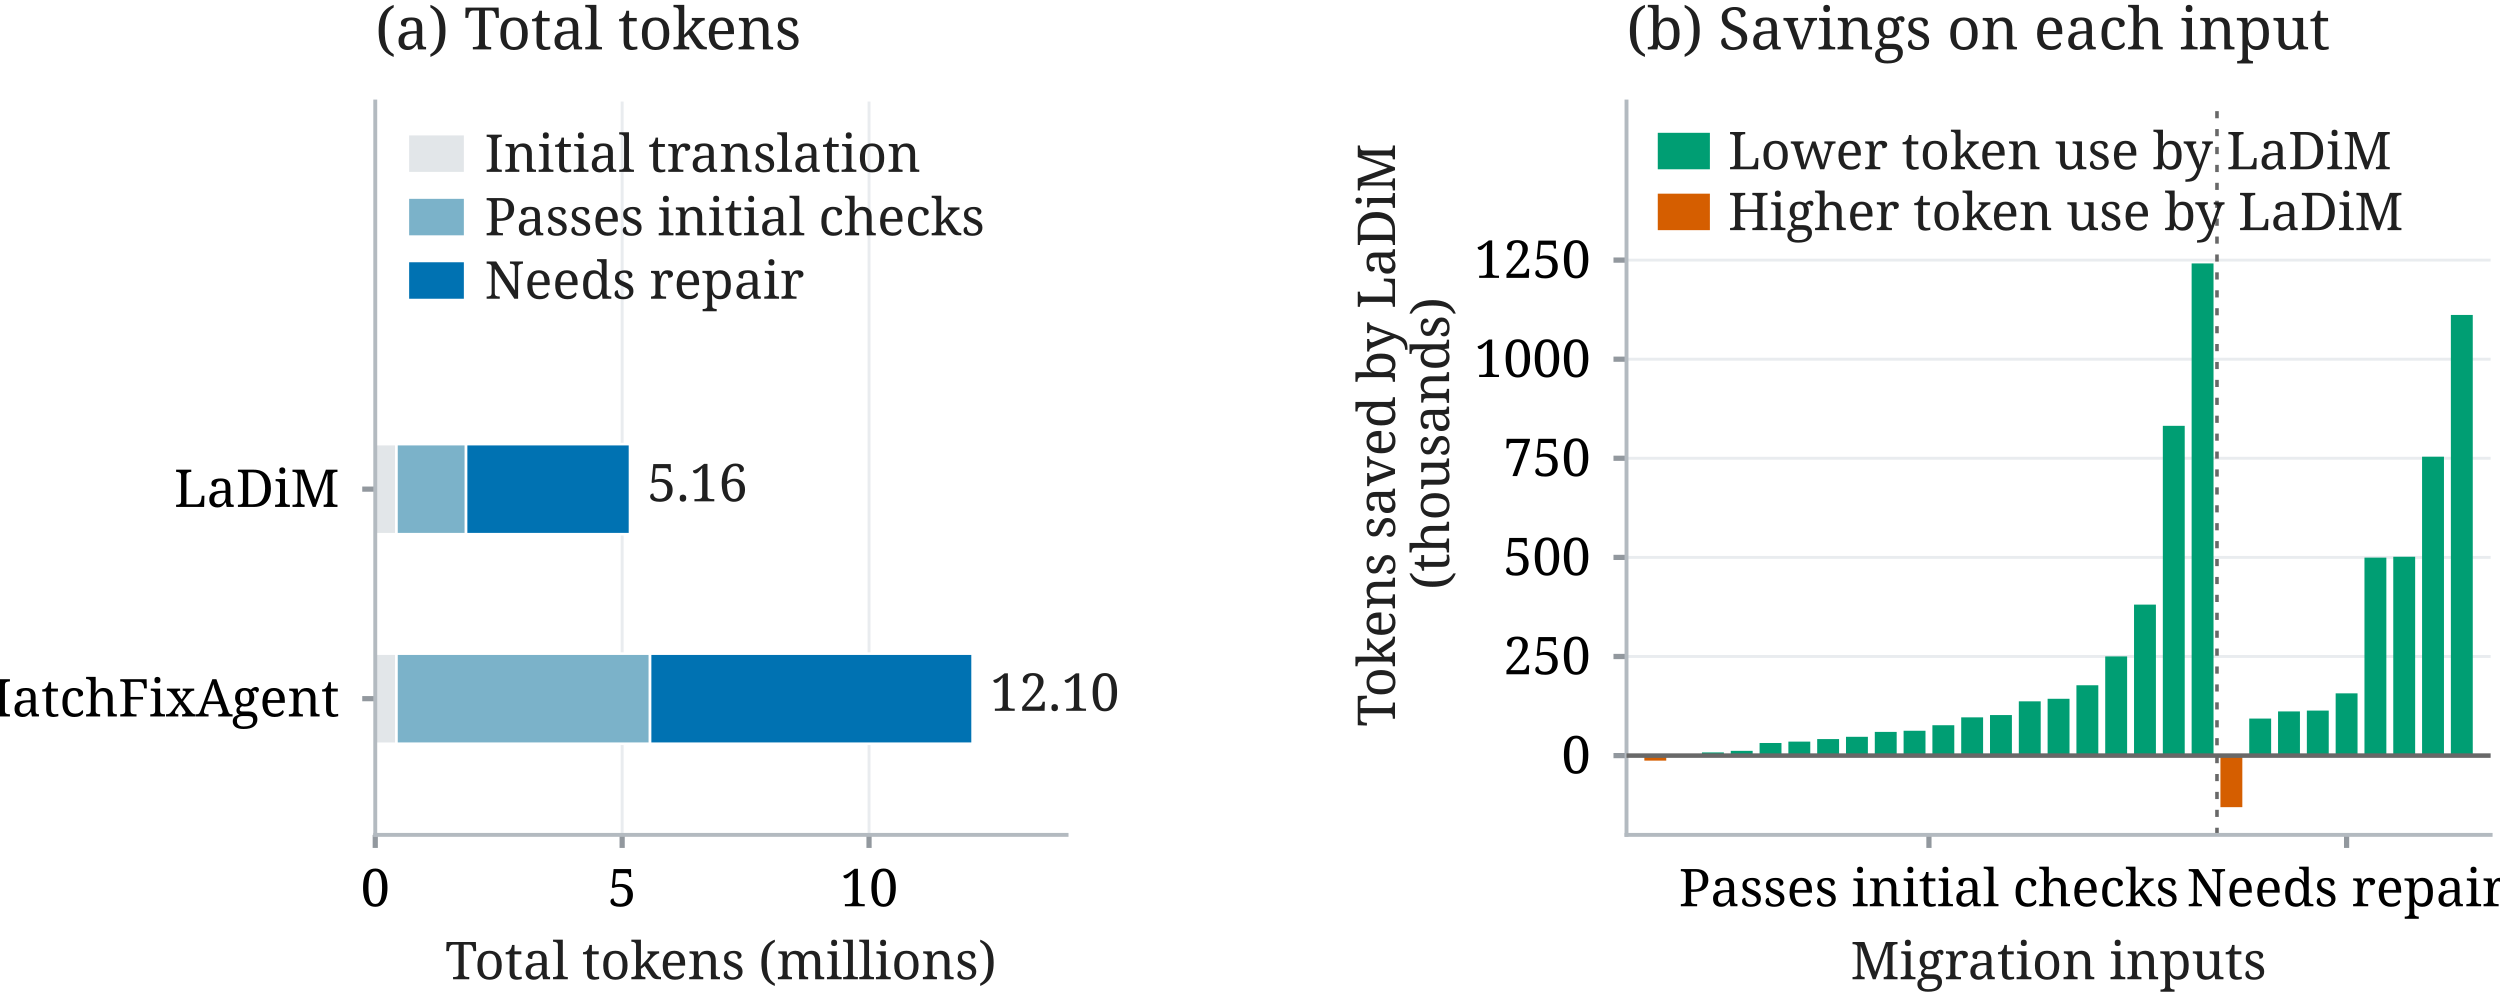
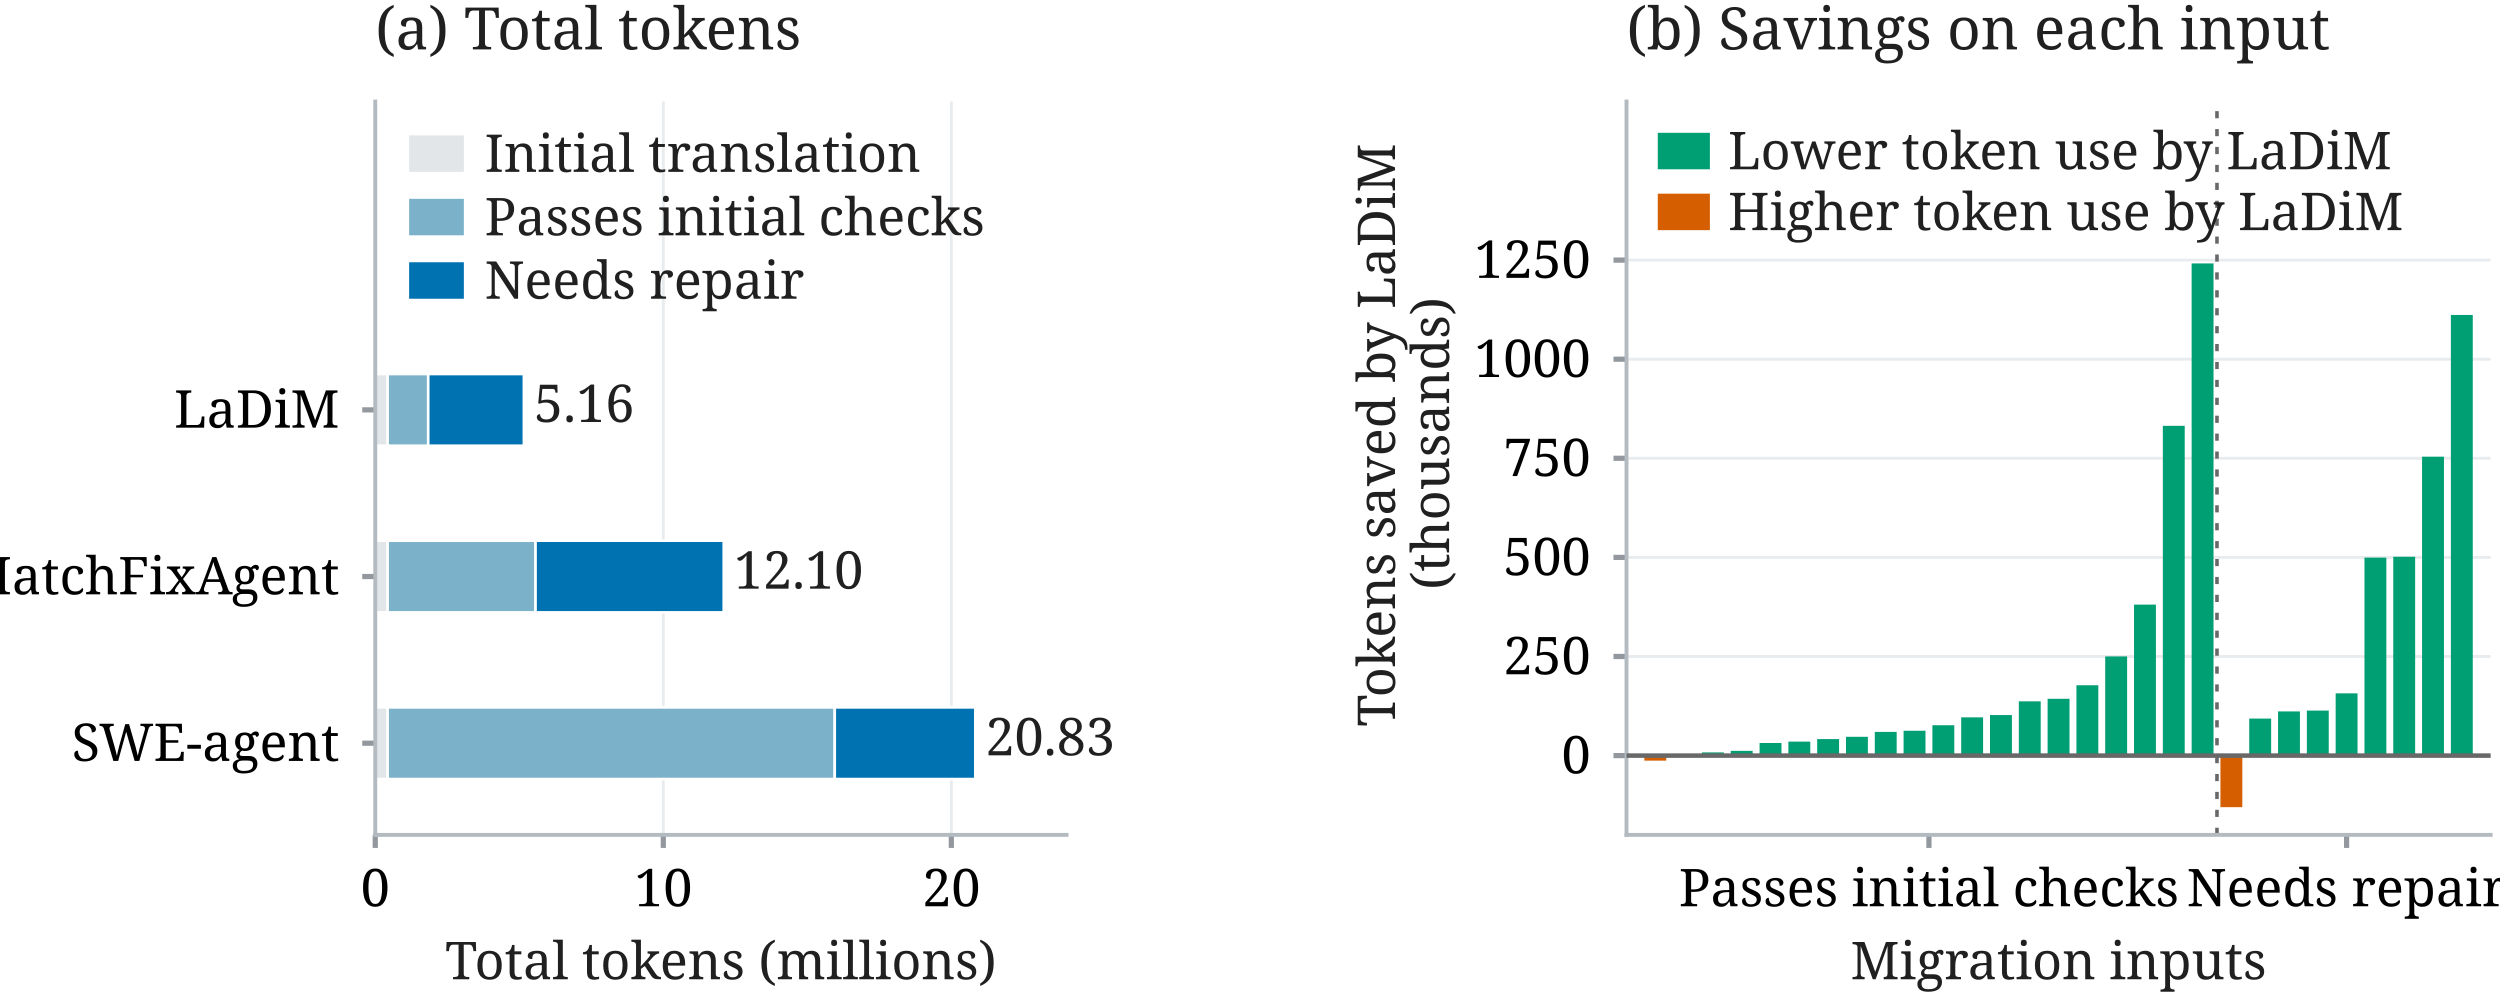
<svg xmlns="http://www.w3.org/2000/svg" xmlns:xlink="http://www.w3.org/1999/xlink" width="383.765pt" height="153.506pt" viewBox="0 0 383.765 153.506" version="1.1">
  <defs>
    <style type="text/css">*{stroke-linejoin: round; stroke-linecap: butt}</style>
  </defs>
  <g id="figure_1">
    <g id="patch_1">
-       <path d="M 0 153.506  L 383.765 153.506  L 383.765 0  L 0 0  z " style="fill: #ffffff" />
+       <path d="M 0 153.506 L 383.765 153.506 L 383.765 0 L 0 0 z " style="fill: #ffffff" />
    </g>
    <g id="axes_1">
      <g id="patch_2">
-         <path d="M 57.605 128.159  L 163.723 128.159  L 163.723 15.587  L 57.605 15.587  z " style="fill: #ffffff" />
+         <path d="M 57.605 128.159 L 163.723 128.159 L 163.723 15.587 L 57.605 15.587 z " style="fill: #ffffff" />
      </g>
      <g id="matplotlib.axis_1">
        <g id="xtick_1">
          <g id="line2d_1">
-             <path d="M 57.605 128.159  L 57.605 15.587  " clip-path="url(#pe04f67c7ce)" style="fill: none; stroke: #e9ecef; stroke-width: 0.45; stroke-linecap: square" />
+             <path d="M 57.605 128.159 L 57.605 15.587 " clip-path="url(#p90a593d77a)" style="fill: none; stroke: #e9ecef; stroke-width: 0.45; stroke-linecap: square" />
          </g>
          <g id="line2d_2">
            <defs>
-               <path id="mc246d4cce5" d="M 0 0  L 0 2  " style="stroke: #92989e; stroke-width: 0.8" />
+               <path id="m623a29323d" d="M 0 0 L 0 2 " style="stroke: #92989e; stroke-width: 0.8" />
            </defs>
            <g>
-               <use xlink:href="#mc246d4cce5" x="57.605" y="128.159" style="fill: #92989e; stroke: #92989e; stroke-width: 0.8" />
+               <use xlink:href="#m623a29323d" x="57.605" y="128.159" style="fill: #92989e; stroke: #92989e; stroke-width: 0.8" />
            </g>
          </g>
          <g id="text_1">
            <text style="font-size: 8px; font-family: 'STIXGeneral', serif; text-anchor: middle" x="57.605" y="139.122" transform="rotate(-0 57.605 139.1225)">0</text>
          </g>
        </g>
        <g id="xtick_2">
          <g id="line2d_3">
-             <path d="M 95.504 128.159  L 95.504 15.587  " clip-path="url(#pe04f67c7ce)" style="fill: none; stroke: #e9ecef; stroke-width: 0.45; stroke-linecap: square" />
+             <path d="M 101.821 128.159 L 101.821 15.587 " clip-path="url(#p90a593d77a)" style="fill: none; stroke: #e9ecef; stroke-width: 0.45; stroke-linecap: square" />
          </g>
          <g id="line2d_4">
            <g>
-               <use xlink:href="#mc246d4cce5" x="95.504" y="128.159" style="fill: #92989e; stroke: #92989e; stroke-width: 0.8" />
+               <use xlink:href="#m623a29323d" x="101.821" y="128.159" style="fill: #92989e; stroke: #92989e; stroke-width: 0.8" />
            </g>
          </g>
          <g id="text_2">
-             <text style="font-size: 8px; font-family: 'STIXGeneral', serif; text-anchor: middle" x="95.504" y="139.122" transform="rotate(-0 95.50416 139.1225)">5</text>
+             <text style="font-size: 8px; font-family: 'STIXGeneral', serif; text-anchor: middle" x="101.821" y="139.122" transform="rotate(-0 101.8207 139.1225)">10</text>
          </g>
        </g>
        <g id="xtick_3">
          <g id="line2d_5">
-             <path d="M 133.403 128.159  L 133.403 15.587  " clip-path="url(#pe04f67c7ce)" style="fill: none; stroke: #e9ecef; stroke-width: 0.45; stroke-linecap: square" />
+             <path d="M 146.036 128.159 L 146.036 15.587 " clip-path="url(#p90a593d77a)" style="fill: none; stroke: #e9ecef; stroke-width: 0.45; stroke-linecap: square" />
          </g>
          <g id="line2d_6">
            <g>
-               <use xlink:href="#mc246d4cce5" x="133.403" y="128.159" style="fill: #92989e; stroke: #92989e; stroke-width: 0.8" />
+               <use xlink:href="#m623a29323d" x="146.036" y="128.159" style="fill: #92989e; stroke: #92989e; stroke-width: 0.8" />
            </g>
          </g>
          <g id="text_3">
-             <text style="font-size: 8px; font-family: 'STIXGeneral', serif; text-anchor: middle" x="133.403" y="139.122" transform="rotate(-0 133.4033 139.1225)">10</text>
+             <text style="font-size: 8px; font-family: 'STIXGeneral', serif; text-anchor: middle" x="146.036" y="139.122" transform="rotate(-0 146.0364 139.1225)">20</text>
          </g>
        </g>
        <g id="text_4">
          <text style="font-size: 8px; font-family: 'STIXGeneral', serif; text-anchor: middle; fill: #202020" x="110.664" y="150.322" transform="rotate(-0 110.6638 150.3225)">Total tokens (millions)</text>
        </g>
      </g>
      <g id="matplotlib.axis_2">
        <g id="ytick_1">
          <g id="line2d_7">
            <defs>
-               <path id="m8712f3d683" d="M 0 0  L -2 0  " style="stroke: #92989e; stroke-width: 0.8" />
+               <path id="me8bc884605" d="M 0 0 L -2 0 " style="stroke: #92989e; stroke-width: 0.8" />
            </defs>
            <g>
-               <use xlink:href="#m8712f3d683" x="57.605" y="75.089" style="fill: #92989e; stroke: #92989e; stroke-width: 0.8" />
+               <use xlink:href="#me8bc884605" x="57.605" y="62.918" style="fill: #92989e; stroke: #92989e; stroke-width: 0.8" />
            </g>
          </g>
          <g id="text_5">
-             <text style="font-size: 8px; font-family: 'STIXGeneral', serif; text-anchor: end" x="52.105" y="77.821" transform="rotate(-0 52.105 77.82094)">LaDiM</text>
+             <text style="font-size: 8px; font-family: 'STIXGeneral', serif; text-anchor: end" x="52.105" y="65.65" transform="rotate(-0 52.105 65.65)">LaDiM</text>
          </g>
        </g>
        <g id="ytick_2">
          <g id="line2d_8">
            <g>
-               <use xlink:href="#m8712f3d683" x="57.605" y="107.252" style="fill: #92989e; stroke: #92989e; stroke-width: 0.8" />
+               <use xlink:href="#me8bc884605" x="57.605" y="88.503" style="fill: #92989e; stroke: #92989e; stroke-width: 0.8" />
            </g>
          </g>
          <g id="text_6">
-             <text style="font-size: 8px; font-family: 'STIXGeneral', serif; text-anchor: end" x="52.105" y="109.984" transform="rotate(-0 52.105 109.9844)">MatchFixAgent</text>
+             <text style="font-size: 8px; font-family: 'STIXGeneral', serif; text-anchor: end" x="52.105" y="91.235" transform="rotate(-0 52.105 91.23455)">MatchFixAgent</text>
+           </g>
+         </g>
+         <g id="ytick_3">
+           <g id="line2d_9">
+             <g>
+               <use xlink:href="#me8bc884605" x="57.605" y="114.087" style="fill: #92989e; stroke: #92989e; stroke-width: 0.8" />
+             </g>
+           </g>
+           <g id="text_7">
+             <text style="font-size: 8px; font-family: 'STIXGeneral', serif; text-anchor: end" x="52.105" y="116.815" transform="rotate(-0 52.105 116.8153)">SWE-agent</text>
          </g>
        </g>
      </g>
      <g id="patch_3">
-         <path d="M 57.605 68.174  L 60.858 68.174  L 60.858 82.004  L 57.605 82.004  z " clip-path="url(#pe04f67c7ce)" style="fill: #e2e6e9; stroke: #ffffff; stroke-width: 0.4; stroke-linejoin: miter" />
+         <path d="M 57.605 57.417 L 59.502 57.417 L 59.502 68.419 L 57.605 68.419 z " clip-path="url(#p90a593d77a)" style="fill: #e2e6e9; stroke: #ffffff; stroke-width: 0.4; stroke-linejoin: miter" />
      </g>
      <g id="patch_4">
-         <path d="M 60.858 68.174  L 71.543 68.174  L 71.543 82.004  L 60.858 82.004  z " clip-path="url(#pe04f67c7ce)" style="fill: #7bb2c9; stroke: #ffffff; stroke-width: 0.4; stroke-linejoin: miter" />
+         <path d="M 59.502 57.417 L 65.735 57.417 L 65.735 68.419 L 59.502 68.419 z " clip-path="url(#p90a593d77a)" style="fill: #7bb2c9; stroke: #ffffff; stroke-width: 0.4; stroke-linejoin: miter" />
      </g>
      <g id="patch_5">
-         <path d="M 71.543 68.174  L 96.71 68.174  L 96.71 82.004  L 71.543 82.004  z " clip-path="url(#pe04f67c7ce)" style="fill: #0072b2; stroke: #ffffff; stroke-width: 0.4; stroke-linejoin: miter" />
+         <path d="M 65.735 57.417 L 80.416 57.417 L 80.416 68.419 L 65.735 68.419 z " clip-path="url(#p90a593d77a)" style="fill: #0072b2; stroke: #ffffff; stroke-width: 0.4; stroke-linejoin: miter" />
      </g>
      <g id="patch_6">
-         <path d="M 57.605 100.337  L 60.858 100.337  L 60.858 114.168  L 57.605 114.168  z " clip-path="url(#pe04f67c7ce)" style="fill: #e2e6e9; stroke: #ffffff; stroke-width: 0.4; stroke-linejoin: miter" />
+         <path d="M 57.605 83.002 L 59.502 83.002 L 59.502 94.003 L 57.605 94.003 z " clip-path="url(#p90a593d77a)" style="fill: #e2e6e9; stroke: #ffffff; stroke-width: 0.4; stroke-linejoin: miter" />
      </g>
      <g id="patch_7">
-         <path d="M 60.858 100.337  L 99.787 100.337  L 99.787 114.168  L 60.858 114.168  z " clip-path="url(#pe04f67c7ce)" style="fill: #7bb2c9; stroke: #ffffff; stroke-width: 0.4; stroke-linejoin: miter" />
+         <path d="M 59.502 83.002 L 82.211 83.002 L 82.211 94.003 L 59.502 94.003 z " clip-path="url(#p90a593d77a)" style="fill: #7bb2c9; stroke: #ffffff; stroke-width: 0.4; stroke-linejoin: miter" />
      </g>
      <g id="patch_8">
-         <path d="M 99.787 100.337  L 149.301 100.337  L 149.301 114.168  L 99.787 114.168  z " clip-path="url(#pe04f67c7ce)" style="fill: #0072b2; stroke: #ffffff; stroke-width: 0.4; stroke-linejoin: miter" />
+         <path d="M 82.211 83.002 L 111.095 83.002 L 111.095 94.003 L 82.211 94.003 z " clip-path="url(#p90a593d77a)" style="fill: #0072b2; stroke: #ffffff; stroke-width: 0.4; stroke-linejoin: miter" />
      </g>
      <g id="patch_9">
-         <path d="M 57.605 128.159  L 57.605 15.587  " style="fill: none; stroke: #b3bac0; stroke-width: 0.6; stroke-linejoin: miter; stroke-linecap: square" />
+         <path d="M 57.605 108.587 L 59.502 108.587 L 59.502 119.588 L 57.605 119.588 z " clip-path="url(#p90a593d77a)" style="fill: #e2e6e9; stroke: #ffffff; stroke-width: 0.4; stroke-linejoin: miter" />
      </g>
      <g id="patch_10">
-         <path d="M 57.605 128.159  L 163.723 128.159  " style="fill: none; stroke: #b3bac0; stroke-width: 0.6; stroke-linejoin: miter; stroke-linecap: square" />
-       </g>
-       <g id="text_7">
-         <text style="font-size: 8px; font-family: 'STIXGeneral', serif; text-anchor: start; fill: #202020" x="99.363" y="76.953" transform="rotate(-0 99.36331 76.95281)">5.16</text>
+         <path d="M 59.502 108.587 L 128.143 108.587 L 128.143 119.588 L 59.502 119.588 z " clip-path="url(#p90a593d77a)" style="fill: #7bb2c9; stroke: #ffffff; stroke-width: 0.4; stroke-linejoin: miter" />
+       </g>
+       <g id="patch_11">
+         <path d="M 128.143 108.587 L 149.713 108.587 L 149.713 119.588 L 128.143 119.588 z " clip-path="url(#p90a593d77a)" style="fill: #0072b2; stroke: #ffffff; stroke-width: 0.4; stroke-linejoin: miter" />
+       </g>
+       <g id="patch_12">
+         <path d="M 57.605 128.159 L 57.605 15.587 " style="fill: none; stroke: #b3bac0; stroke-width: 0.6; stroke-linejoin: miter; stroke-linecap: square" />
+       </g>
+       <g id="patch_13">
+         <path d="M 57.605 128.159 L 163.723 128.159 " style="fill: none; stroke: #b3bac0; stroke-width: 0.6; stroke-linejoin: miter; stroke-linecap: square" />
      </g>
      <g id="text_8">
-         <text style="font-size: 8px; font-family: 'STIXGeneral', serif; text-anchor: start; fill: #202020" x="151.954" y="109.116" transform="rotate(-0 151.9544 109.1162)">12.10</text>
+         <text style="font-size: 8px; font-family: 'STIXGeneral', serif; text-anchor: start; fill: #202020" x="81.964" y="64.782" transform="rotate(-0 81.96401 64.78188)">5.16</text>
      </g>
      <g id="text_9">
+         <text style="font-size: 8px; font-family: 'STIXGeneral', serif; text-anchor: start; fill: #202020" x="112.642" y="90.366" transform="rotate(-0 112.6421 90.36642)">12.10</text>
+       </g>
+       <g id="text_10">
+         <text style="font-size: 8px; font-family: 'STIXGeneral', serif; text-anchor: start; fill: #202020" x="151.26" y="115.951" transform="rotate(-0 151.2604 115.951)">20.83</text>
+       </g>
+       <g id="text_11">
        <text style="font-size: 9px; font-family: 'STIXGeneral', serif; text-anchor: start; fill: #202020" x="57.605" y="7.587" transform="rotate(-0 57.605 7.586719)">(a) Total tokens</text>
      </g>
      <g id="legend_1">
-         <g id="patch_11">
-           <path d="M 62.805 26.387  L 71.205 26.387  L 71.205 20.787  L 62.805 20.787  z " style="fill: #e2e6e9" />
-         </g>
-         <g id="text_10">
+         <g id="patch_14">
+           <path d="M 62.805 26.387 L 71.205 26.387 L 71.205 20.787 L 62.805 20.787 z " style="fill: #e2e6e9" />
+         </g>
+         <g id="text_12">
          <text style="font-size: 8px; font-family: 'STIXGeneral', serif; text-anchor: start; fill: #202020" x="74.405" y="26.387" transform="rotate(-0 74.405 26.38672)">Initial translation</text>
        </g>
-         <g id="patch_12">
-           <path d="M 62.805 36.123  L 71.205 36.123  L 71.205 30.523  L 62.805 30.523  z " style="fill: #7bb2c9" />
-         </g>
-         <g id="text_11">
+         <g id="patch_15">
+           <path d="M 62.805 36.123 L 71.205 36.123 L 71.205 30.523 L 62.805 30.523 z " style="fill: #7bb2c9" />
+         </g>
+         <g id="text_13">
          <text style="font-size: 8px; font-family: 'STIXGeneral', serif; text-anchor: start; fill: #202020" x="74.405" y="36.123" transform="rotate(-0 74.405 36.12297)">Passes initial checks</text>
        </g>
-         <g id="patch_13">
-           <path d="M 62.805 45.859  L 71.205 45.859  L 71.205 40.259  L 62.805 40.259  z " style="fill: #0072b2" />
-         </g>
-         <g id="text_12">
+         <g id="patch_16">
+           <path d="M 62.805 45.859 L 71.205 45.859 L 71.205 40.259 L 62.805 40.259 z " style="fill: #0072b2" />
+         </g>
+         <g id="text_14">
          <text style="font-size: 8px; font-family: 'STIXGeneral', serif; text-anchor: start; fill: #202020" x="74.405" y="45.859" transform="rotate(-0 74.405 45.85922)">Needs repair</text>
        </g>
      </g>
    </g>
    <g id="axes_2">
-       <g id="patch_14">
-         <path d="M 249.678 128.159  L 382.325 128.159  L 382.325 15.587  L 249.678 15.587  z " style="fill: #ffffff" />
+       <g id="patch_17">
+         <path d="M 249.678 128.159 L 382.325 128.159 L 382.325 15.587 L 249.678 15.587 z " style="fill: #ffffff" />
      </g>
      <g id="matplotlib.axis_3">
        <g id="xtick_4">
-           <g id="line2d_9">
-             <g>
-               <use xlink:href="#mc246d4cce5" x="296.104" y="128.159" style="fill: #92989e; stroke: #92989e; stroke-width: 0.8" />
-             </g>
-           </g>
-           <g id="text_13">
+           <g id="line2d_10">
+             <g>
+               <use xlink:href="#m623a29323d" x="296.104" y="128.159" style="fill: #92989e; stroke: #92989e; stroke-width: 0.8" />
+             </g>
+           </g>
+           <g id="text_15">
            <text style="font-size: 8px; font-family: 'STIXGeneral', serif; text-anchor: middle" x="296.104" y="139.122" transform="rotate(-0 296.1044 139.1225)">Passes initial checks</text>
          </g>
        </g>
        <g id="xtick_5">
-           <g id="line2d_10">
-             <g>
-               <use xlink:href="#mc246d4cce5" x="360.217" y="128.159" style="fill: #92989e; stroke: #92989e; stroke-width: 0.8" />
-             </g>
-           </g>
-           <g id="text_14">
+           <g id="line2d_11">
+             <g>
+               <use xlink:href="#m623a29323d" x="360.217" y="128.159" style="fill: #92989e; stroke: #92989e; stroke-width: 0.8" />
+             </g>
+           </g>
+           <g id="text_16">
            <text style="font-size: 8px; font-family: 'STIXGeneral', serif; text-anchor: middle" x="360.217" y="139.122" transform="rotate(-0 360.2172 139.1225)">Needs repair</text>
          </g>
        </g>
-         <g id="text_15">
+         <g id="text_17">
          <text style="font-size: 8px; font-family: 'STIXGeneral', serif; text-anchor: middle; fill: #202020" x="316.001" y="150.322" transform="rotate(-0 316.0015 150.3225)">Migration inputs</text>
        </g>
      </g>
      <g id="matplotlib.axis_4">
-         <g id="ytick_3">
-           <g id="line2d_11">
-             <path d="M 249.678 115.989  L 382.325 115.989  " clip-path="url(#pa1040fbffd)" style="fill: none; stroke: #e9ecef; stroke-width: 0.45; stroke-linecap: square" />
-           </g>
+         <g id="ytick_4">
          <g id="line2d_12">
-             <g>
-               <use xlink:href="#m8712f3d683" x="249.678" y="115.989" style="fill: #92989e; stroke: #92989e; stroke-width: 0.8" />
-             </g>
-           </g>
-           <g id="text_16">
+             <path d="M 249.678 115.989 L 382.325 115.989 " clip-path="url(#p788d6c14db)" style="fill: none; stroke: #e9ecef; stroke-width: 0.45; stroke-linecap: square" />
+           </g>
+           <g id="line2d_13">
+             <g>
+               <use xlink:href="#me8bc884605" x="249.678" y="115.989" style="fill: #92989e; stroke: #92989e; stroke-width: 0.8" />
+             </g>
+           </g>
+           <g id="text_18">
            <text style="font-size: 8px; font-family: 'STIXGeneral', serif; text-anchor: end" x="244.178" y="118.721" transform="rotate(-0 244.1779 118.7206)">0</text>
          </g>
        </g>
-         <g id="ytick_4">
-           <g id="line2d_13">
-             <path d="M 249.678 100.776  L 382.325 100.776  " clip-path="url(#pa1040fbffd)" style="fill: none; stroke: #e9ecef; stroke-width: 0.45; stroke-linecap: square" />
-           </g>
+         <g id="ytick_5">
          <g id="line2d_14">
-             <g>
-               <use xlink:href="#m8712f3d683" x="249.678" y="100.776" style="fill: #92989e; stroke: #92989e; stroke-width: 0.8" />
-             </g>
-           </g>
-           <g id="text_17">
+             <path d="M 249.678 100.776 L 382.325 100.776 " clip-path="url(#p788d6c14db)" style="fill: none; stroke: #e9ecef; stroke-width: 0.45; stroke-linecap: square" />
+           </g>
+           <g id="line2d_15">
+             <g>
+               <use xlink:href="#me8bc884605" x="249.678" y="100.776" style="fill: #92989e; stroke: #92989e; stroke-width: 0.8" />
+             </g>
+           </g>
+           <g id="text_19">
            <text style="font-size: 8px; font-family: 'STIXGeneral', serif; text-anchor: end" x="244.178" y="103.508" transform="rotate(-0 244.1779 103.5082)">250</text>
          </g>
        </g>
-         <g id="ytick_5">
-           <g id="line2d_15">
-             <path d="M 249.678 85.564  L 382.325 85.564  " clip-path="url(#pa1040fbffd)" style="fill: none; stroke: #e9ecef; stroke-width: 0.45; stroke-linecap: square" />
-           </g>
+         <g id="ytick_6">
          <g id="line2d_16">
-             <g>
-               <use xlink:href="#m8712f3d683" x="249.678" y="85.564" style="fill: #92989e; stroke: #92989e; stroke-width: 0.8" />
-             </g>
-           </g>
-           <g id="text_18">
+             <path d="M 249.678 85.564 L 382.325 85.564 " clip-path="url(#p788d6c14db)" style="fill: none; stroke: #e9ecef; stroke-width: 0.45; stroke-linecap: square" />
+           </g>
+           <g id="line2d_17">
+             <g>
+               <use xlink:href="#me8bc884605" x="249.678" y="85.564" style="fill: #92989e; stroke: #92989e; stroke-width: 0.8" />
+             </g>
+           </g>
+           <g id="text_20">
            <text style="font-size: 8px; font-family: 'STIXGeneral', serif; text-anchor: end" x="244.178" y="88.296" transform="rotate(-0 244.1779 88.29578)">500</text>
          </g>
        </g>
-         <g id="ytick_6">
-           <g id="line2d_17">
-             <path d="M 249.678 70.351  L 382.325 70.351  " clip-path="url(#pa1040fbffd)" style="fill: none; stroke: #e9ecef; stroke-width: 0.45; stroke-linecap: square" />
-           </g>
+         <g id="ytick_7">
          <g id="line2d_18">
-             <g>
-               <use xlink:href="#m8712f3d683" x="249.678" y="70.351" style="fill: #92989e; stroke: #92989e; stroke-width: 0.8" />
-             </g>
-           </g>
-           <g id="text_19">
+             <path d="M 249.678 70.351 L 382.325 70.351 " clip-path="url(#p788d6c14db)" style="fill: none; stroke: #e9ecef; stroke-width: 0.45; stroke-linecap: square" />
+           </g>
+           <g id="line2d_19">
+             <g>
+               <use xlink:href="#me8bc884605" x="249.678" y="70.351" style="fill: #92989e; stroke: #92989e; stroke-width: 0.8" />
+             </g>
+           </g>
+           <g id="text_21">
            <text style="font-size: 8px; font-family: 'STIXGeneral', serif; text-anchor: end" x="244.178" y="73.083" transform="rotate(-0 244.1779 73.08335)">750</text>
          </g>
        </g>
-         <g id="ytick_7">
-           <g id="line2d_19">
-             <path d="M 249.678 55.139  L 382.325 55.139  " clip-path="url(#pa1040fbffd)" style="fill: none; stroke: #e9ecef; stroke-width: 0.45; stroke-linecap: square" />
-           </g>
+         <g id="ytick_8">
          <g id="line2d_20">
-             <g>
-               <use xlink:href="#m8712f3d683" x="249.678" y="55.139" style="fill: #92989e; stroke: #92989e; stroke-width: 0.8" />
-             </g>
-           </g>
-           <g id="text_20">
+             <path d="M 249.678 55.139 L 382.325 55.139 " clip-path="url(#p788d6c14db)" style="fill: none; stroke: #e9ecef; stroke-width: 0.45; stroke-linecap: square" />
+           </g>
+           <g id="line2d_21">
+             <g>
+               <use xlink:href="#me8bc884605" x="249.678" y="55.139" style="fill: #92989e; stroke: #92989e; stroke-width: 0.8" />
+             </g>
+           </g>
+           <g id="text_22">
            <text style="font-size: 8px; font-family: 'STIXGeneral', serif; text-anchor: end" x="244.178" y="57.871" transform="rotate(-0 244.1779 57.87092)">1000</text>
          </g>
        </g>
-         <g id="ytick_8">
-           <g id="line2d_21">
-             <path d="M 249.678 39.927  L 382.325 39.927  " clip-path="url(#pa1040fbffd)" style="fill: none; stroke: #e9ecef; stroke-width: 0.45; stroke-linecap: square" />
-           </g>
+         <g id="ytick_9">
          <g id="line2d_22">
-             <g>
-               <use xlink:href="#m8712f3d683" x="249.678" y="39.927" style="fill: #92989e; stroke: #92989e; stroke-width: 0.8" />
-             </g>
-           </g>
-           <g id="text_21">
+             <path d="M 249.678 39.927 L 382.325 39.927 " clip-path="url(#p788d6c14db)" style="fill: none; stroke: #e9ecef; stroke-width: 0.45; stroke-linecap: square" />
+           </g>
+           <g id="line2d_23">
+             <g>
+               <use xlink:href="#me8bc884605" x="249.678" y="39.927" style="fill: #92989e; stroke: #92989e; stroke-width: 0.8" />
+             </g>
+           </g>
+           <g id="text_23">
            <text style="font-size: 8px; font-family: 'STIXGeneral', serif; text-anchor: end" x="244.178" y="42.658" transform="rotate(-0 244.1779 42.65849)">1250</text>
          </g>
        </g>
-         <g id="text_22">
+         <g id="text_24">
          <text style="font-size: 8px; font-family: 'STIXGeneral', serif; fill: #202020" transform="translate(214.1414 111.534) rotate(-90)">Tokens saved by LaDiM</text>
          <text style="font-size: 8px; font-family: 'STIXGeneral', serif; fill: #202020" transform="translate(222.4417 90.53709) rotate(-90)">(thousands)</text>
        </g>
      </g>
-       <g id="line2d_23">
-         <path d="M 340.32 128.159  L 340.32 15.587  " clip-path="url(#pa1040fbffd)" style="fill: none; stroke-dasharray: 1.1,1.65; stroke-dashoffset: 0; stroke: #686868; stroke-width: 0.55" />
-       </g>
-       <g id="patch_15">
-         <path d="M 249.678 128.159  L 249.678 15.587  " style="fill: none; stroke: #b3bac0; stroke-width: 0.6; stroke-linejoin: miter; stroke-linecap: square" />
-       </g>
-       <g id="patch_16">
-         <path d="M 249.678 128.159  L 382.325 128.159  " style="fill: none; stroke: #b3bac0; stroke-width: 0.6; stroke-linejoin: miter; stroke-linecap: square" />
-       </g>
-       <g id="patch_17">
-         <path d="M 252.419 115.989  L 255.78 115.989  L 255.78 116.761  L 252.419 116.761  z " clip-path="url(#pa1040fbffd)" style="fill: #d55e00" />
+       <g id="line2d_24">
+         <path d="M 340.32 128.159 L 340.32 15.587 " clip-path="url(#p788d6c14db)" style="fill: none; stroke-dasharray: 1.1,1.65; stroke-dashoffset: 0; stroke: #686868; stroke-width: 0.55" />
      </g>
      <g id="patch_18">
-         <path d="M 256.841 115.989  L 260.201 115.989  L 260.201 115.826  L 256.841 115.826  z " clip-path="url(#pa1040fbffd)" style="fill: #009e73" />
+         <path d="M 249.678 128.159 L 249.678 15.587 " style="fill: none; stroke: #b3bac0; stroke-width: 0.6; stroke-linejoin: miter; stroke-linecap: square" />
      </g>
      <g id="patch_19">
-         <path d="M 261.262 115.989  L 264.623 115.989  L 264.623 115.5  L 261.262 115.5  z " clip-path="url(#pa1040fbffd)" style="fill: #009e73" />
+         <path d="M 249.678 128.159 L 382.325 128.159 " style="fill: none; stroke: #b3bac0; stroke-width: 0.6; stroke-linejoin: miter; stroke-linecap: square" />
      </g>
      <g id="patch_20">
-         <path d="M 265.684 115.989  L 269.044 115.989  L 269.044 115.259  L 265.684 115.259  z " clip-path="url(#pa1040fbffd)" style="fill: #009e73" />
+         <path d="M 252.419 115.989 L 255.78 115.989 L 255.78 116.761 L 252.419 116.761 z " clip-path="url(#p788d6c14db)" style="fill: #d55e00" />
      </g>
      <g id="patch_21">
-         <path d="M 270.106 115.989  L 273.466 115.989  L 273.466 114.054  L 270.106 114.054  z " clip-path="url(#pa1040fbffd)" style="fill: #009e73" />
+         <path d="M 256.841 115.989 L 260.201 115.989 L 260.201 115.826 L 256.841 115.826 z " clip-path="url(#p788d6c14db)" style="fill: #009e73" />
      </g>
      <g id="patch_22">
-         <path d="M 274.527 115.989  L 277.888 115.989  L 277.888 113.842  L 274.527 113.842  z " clip-path="url(#pa1040fbffd)" style="fill: #009e73" />
+         <path d="M 261.262 115.989 L 264.623 115.989 L 264.623 115.5 L 261.262 115.5 z " clip-path="url(#p788d6c14db)" style="fill: #009e73" />
      </g>
      <g id="patch_23">
-         <path d="M 278.949 115.989  L 282.309 115.989  L 282.309 113.453  L 278.949 113.453  z " clip-path="url(#pa1040fbffd)" style="fill: #009e73" />
+         <path d="M 265.684 115.989 L 269.044 115.989 L 269.044 115.259 L 265.684 115.259 z " clip-path="url(#p788d6c14db)" style="fill: #009e73" />
      </g>
      <g id="patch_24">
-         <path d="M 283.37 115.989  L 286.731 115.989  L 286.731 113.104  L 283.37 113.104  z " clip-path="url(#pa1040fbffd)" style="fill: #009e73" />
+         <path d="M 270.106 115.989 L 273.466 115.989 L 273.466 114.054 L 270.106 114.054 z " clip-path="url(#p788d6c14db)" style="fill: #009e73" />
      </g>
      <g id="patch_25">
-         <path d="M 287.792 115.989  L 291.152 115.989  L 291.152 112.351  L 287.792 112.351  z " clip-path="url(#pa1040fbffd)" style="fill: #009e73" />
+         <path d="M 274.527 115.989 L 277.888 115.989 L 277.888 113.842 L 274.527 113.842 z " clip-path="url(#p788d6c14db)" style="fill: #009e73" />
      </g>
      <g id="patch_26">
-         <path d="M 292.213 115.989  L 295.574 115.989  L 295.574 112.176  L 292.213 112.176  z " clip-path="url(#pa1040fbffd)" style="fill: #009e73" />
+         <path d="M 278.949 115.989 L 282.309 115.989 L 282.309 113.453 L 278.949 113.453 z " clip-path="url(#p788d6c14db)" style="fill: #009e73" />
      </g>
      <g id="patch_27">
-         <path d="M 296.635 115.989  L 299.995 115.989  L 299.995 111.327  L 296.635 111.327  z " clip-path="url(#pa1040fbffd)" style="fill: #009e73" />
+         <path d="M 283.37 115.989 L 286.731 115.989 L 286.731 113.104 L 283.37 113.104 z " clip-path="url(#p788d6c14db)" style="fill: #009e73" />
      </g>
      <g id="patch_28">
-         <path d="M 301.057 115.989  L 304.417 115.989  L 304.417 110.118  L 301.057 110.118  z " clip-path="url(#pa1040fbffd)" style="fill: #009e73" />
+         <path d="M 287.792 115.989 L 291.152 115.989 L 291.152 112.351 L 287.792 112.351 z " clip-path="url(#p788d6c14db)" style="fill: #009e73" />
      </g>
      <g id="patch_29">
-         <path d="M 305.478 115.989  L 308.839 115.989  L 308.839 109.766  L 305.478 109.766  z " clip-path="url(#pa1040fbffd)" style="fill: #009e73" />
+         <path d="M 292.213 115.989 L 295.574 115.989 L 295.574 112.176 L 292.213 112.176 z " clip-path="url(#p788d6c14db)" style="fill: #009e73" />
      </g>
      <g id="patch_30">
-         <path d="M 309.9 115.989  L 313.26 115.989  L 313.26 107.659  L 309.9 107.659  z " clip-path="url(#pa1040fbffd)" style="fill: #009e73" />
+         <path d="M 296.635 115.989 L 299.995 115.989 L 299.995 111.327 L 296.635 111.327 z " clip-path="url(#p788d6c14db)" style="fill: #009e73" />
      </g>
      <g id="patch_31">
-         <path d="M 314.321 115.989  L 317.682 115.989  L 317.682 107.268  L 314.321 107.268  z " clip-path="url(#pa1040fbffd)" style="fill: #009e73" />
+         <path d="M 301.057 115.989 L 304.417 115.989 L 304.417 110.118 L 301.057 110.118 z " clip-path="url(#p788d6c14db)" style="fill: #009e73" />
      </g>
      <g id="patch_32">
-         <path d="M 318.743 115.989  L 322.103 115.989  L 322.103 105.192  L 318.743 105.192  z " clip-path="url(#pa1040fbffd)" style="fill: #009e73" />
+         <path d="M 305.478 115.989 L 308.839 115.989 L 308.839 109.766 L 305.478 109.766 z " clip-path="url(#p788d6c14db)" style="fill: #009e73" />
      </g>
      <g id="patch_33">
-         <path d="M 323.164 115.989  L 326.525 115.989  L 326.525 100.765  L 323.164 100.765  z " clip-path="url(#pa1040fbffd)" style="fill: #009e73" />
+         <path d="M 309.9 115.989 L 313.26 115.989 L 313.26 107.659 L 309.9 107.659 z " clip-path="url(#p788d6c14db)" style="fill: #009e73" />
      </g>
      <g id="patch_34">
-         <path d="M 327.586 115.989  L 330.946 115.989  L 330.946 92.811  L 327.586 92.811  z " clip-path="url(#pa1040fbffd)" style="fill: #009e73" />
+         <path d="M 314.321 115.989 L 317.682 115.989 L 317.682 107.268 L 314.321 107.268 z " clip-path="url(#p788d6c14db)" style="fill: #009e73" />
      </g>
      <g id="patch_35">
-         <path d="M 332.008 115.989  L 335.368 115.989  L 335.368 65.368  L 332.008 65.368  z " clip-path="url(#pa1040fbffd)" style="fill: #009e73" />
+         <path d="M 318.743 115.989 L 322.103 115.989 L 322.103 105.192 L 318.743 105.192 z " clip-path="url(#p788d6c14db)" style="fill: #009e73" />
      </g>
      <g id="patch_36">
-         <path d="M 336.429 115.989  L 339.79 115.989  L 339.79 40.438  L 336.429 40.438  z " clip-path="url(#pa1040fbffd)" style="fill: #009e73" />
+         <path d="M 323.164 115.989 L 326.525 115.989 L 326.525 100.765 L 323.164 100.765 z " clip-path="url(#p788d6c14db)" style="fill: #009e73" />
      </g>
      <g id="patch_37">
-         <path d="M 340.851 115.989  L 344.211 115.989  L 344.211 123.904  L 340.851 123.904  z " clip-path="url(#pa1040fbffd)" style="fill: #d55e00" />
+         <path d="M 327.586 115.989 L 330.946 115.989 L 330.946 92.811 L 327.586 92.811 z " clip-path="url(#p788d6c14db)" style="fill: #009e73" />
      </g>
      <g id="patch_38">
-         <path d="M 345.272 115.989  L 348.633 115.989  L 348.633 110.305  L 345.272 110.305  z " clip-path="url(#pa1040fbffd)" style="fill: #009e73" />
+         <path d="M 332.008 115.989 L 335.368 115.989 L 335.368 65.368 L 332.008 65.368 z " clip-path="url(#p788d6c14db)" style="fill: #009e73" />
      </g>
      <g id="patch_39">
-         <path d="M 349.694 115.989  L 353.054 115.989  L 353.054 109.208  L 349.694 109.208  z " clip-path="url(#pa1040fbffd)" style="fill: #009e73" />
+         <path d="M 336.429 115.989 L 339.79 115.989 L 339.79 40.438 L 336.429 40.438 z " clip-path="url(#p788d6c14db)" style="fill: #009e73" />
      </g>
      <g id="patch_40">
-         <path d="M 354.115 115.989  L 357.476 115.989  L 357.476 109.079  L 354.115 109.079  z " clip-path="url(#pa1040fbffd)" style="fill: #009e73" />
+         <path d="M 340.851 115.989 L 344.211 115.989 L 344.211 123.904 L 340.851 123.904 z " clip-path="url(#p788d6c14db)" style="fill: #d55e00" />
      </g>
      <g id="patch_41">
-         <path d="M 358.537 115.989  L 361.897 115.989  L 361.897 106.433  L 358.537 106.433  z " clip-path="url(#pa1040fbffd)" style="fill: #009e73" />
+         <path d="M 345.272 115.989 L 348.633 115.989 L 348.633 110.305 L 345.272 110.305 z " clip-path="url(#p788d6c14db)" style="fill: #009e73" />
      </g>
      <g id="patch_42">
-         <path d="M 362.959 115.989  L 366.319 115.989  L 366.319 85.598  L 362.959 85.598  z " clip-path="url(#pa1040fbffd)" style="fill: #009e73" />
+         <path d="M 349.694 115.989 L 353.054 115.989 L 353.054 109.208 L 349.694 109.208 z " clip-path="url(#p788d6c14db)" style="fill: #009e73" />
      </g>
      <g id="patch_43">
-         <path d="M 367.38 115.989  L 370.74 115.989  L 370.74 85.466  L 367.38 85.466  z " clip-path="url(#pa1040fbffd)" style="fill: #009e73" />
+         <path d="M 354.115 115.989 L 357.476 115.989 L 357.476 109.079 L 354.115 109.079 z " clip-path="url(#p788d6c14db)" style="fill: #009e73" />
      </g>
      <g id="patch_44">
-         <path d="M 371.802 115.989  L 375.162 115.989  L 375.162 70.105  L 371.802 70.105  z " clip-path="url(#pa1040fbffd)" style="fill: #009e73" />
+         <path d="M 358.537 115.989 L 361.897 115.989 L 361.897 106.433 L 358.537 106.433 z " clip-path="url(#p788d6c14db)" style="fill: #009e73" />
      </g>
      <g id="patch_45">
-         <path d="M 376.223 115.989  L 379.584 115.989  L 379.584 48.346  L 376.223 48.346  z " clip-path="url(#pa1040fbffd)" style="fill: #009e73" />
-       </g>
-       <g id="text_23">
+         <path d="M 362.959 115.989 L 366.319 115.989 L 366.319 85.598 L 362.959 85.598 z " clip-path="url(#p788d6c14db)" style="fill: #009e73" />
+       </g>
+       <g id="patch_46">
+         <path d="M 367.38 115.989 L 370.74 115.989 L 370.74 85.466 L 367.38 85.466 z " clip-path="url(#p788d6c14db)" style="fill: #009e73" />
+       </g>
+       <g id="patch_47">
+         <path d="M 371.802 115.989 L 375.162 115.989 L 375.162 70.105 L 371.802 70.105 z " clip-path="url(#p788d6c14db)" style="fill: #009e73" />
+       </g>
+       <g id="patch_48">
+         <path d="M 376.223 115.989 L 379.584 115.989 L 379.584 48.346 L 376.223 48.346 z " clip-path="url(#p788d6c14db)" style="fill: #009e73" />
+       </g>
+       <g id="text_25">
        <text style="font-size: 9px; font-family: 'STIXGeneral', serif; text-anchor: start; fill: #202020" x="249.678" y="7.587" transform="rotate(-0 249.6779 7.586719)">(b) Savings on each input</text>
      </g>
-       <g id="line2d_24">
-         <path d="M 249.678 115.989  L 382.325 115.989  " clip-path="url(#pa1040fbffd)" style="fill: none; stroke: #686868; stroke-width: 0.7; stroke-linecap: square" />
+       <g id="line2d_25">
+         <path d="M 249.678 115.989 L 382.325 115.989 " clip-path="url(#p788d6c14db)" style="fill: none; stroke: #686868; stroke-width: 0.7; stroke-linecap: square" />
      </g>
      <g id="legend_2">
-         <g id="patch_46">
-           <path d="M 254.478 25.987  L 262.478 25.987  L 262.478 20.387  L 254.478 20.387  z " style="fill: #009e73" />
-         </g>
-         <g id="text_24">
+         <g id="patch_49">
+           <path d="M 254.478 25.987 L 262.478 25.987 L 262.478 20.387 L 254.478 20.387 z " style="fill: #009e73" />
+         </g>
+         <g id="text_26">
          <text style="font-size: 8px; font-family: 'STIXGeneral', serif; text-anchor: start; fill: #202020" x="265.278" y="25.987" transform="rotate(-0 265.2779 25.98672)">Lower token use by LaDiM</text>
        </g>
-         <g id="patch_47">
-           <path d="M 254.478 35.33  L 262.478 35.33  L 262.478 29.73  L 254.478 29.73  z " style="fill: #d55e00" />
-         </g>
-         <g id="text_25">
+         <g id="patch_50">
+           <path d="M 254.478 35.33 L 262.478 35.33 L 262.478 29.73 L 254.478 29.73 z " style="fill: #d55e00" />
+         </g>
+         <g id="text_27">
          <text style="font-size: 8px; font-family: 'STIXGeneral', serif; text-anchor: start; fill: #202020" x="265.278" y="35.33" transform="rotate(-0 265.2779 35.33047)">Higher token use by LaDiM</text>
        </g>
      </g>
    </g>
  </g>
  <defs>
-     <clipPath id="pe04f67c7ce">
+     <clipPath id="p90a593d77a">
      <rect x="57.605" y="15.587" width="106.118" height="112.572" />
    </clipPath>
-     <clipPath id="pa1040fbffd">
+     <clipPath id="p788d6c14db">
      <rect x="249.678" y="15.587" width="132.647" height="112.572" />
    </clipPath>
  </defs>
</svg>
